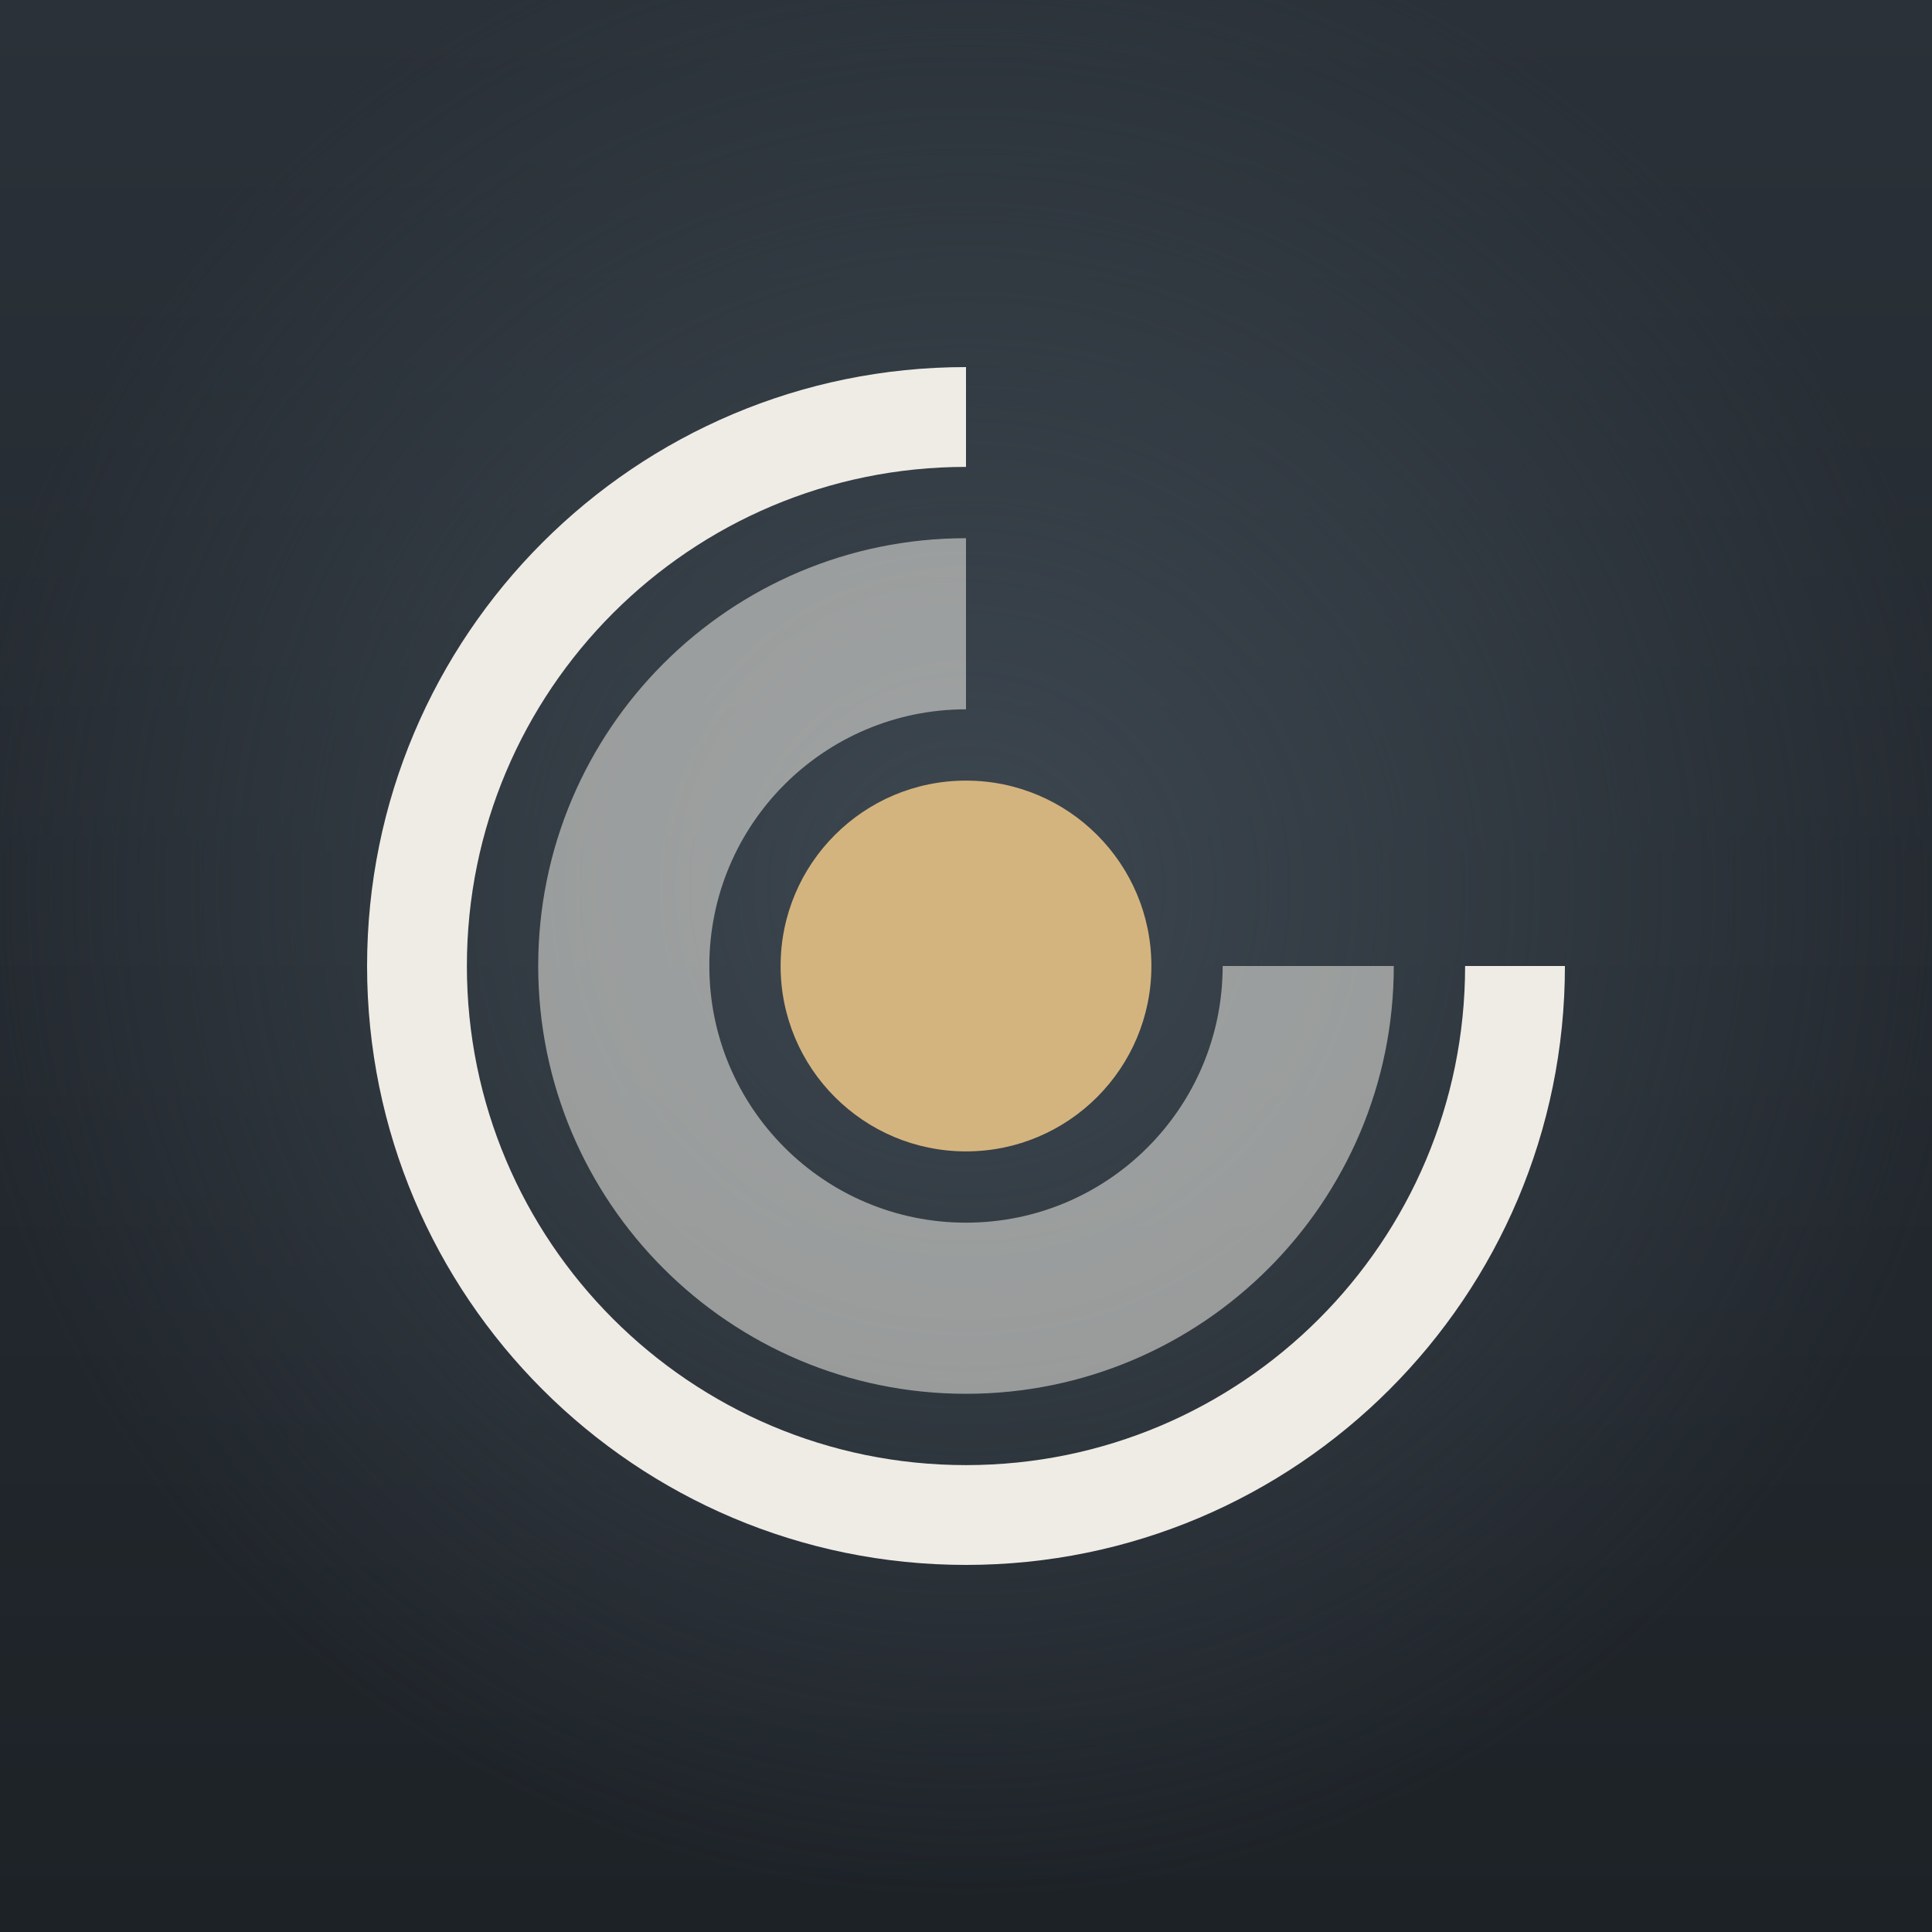
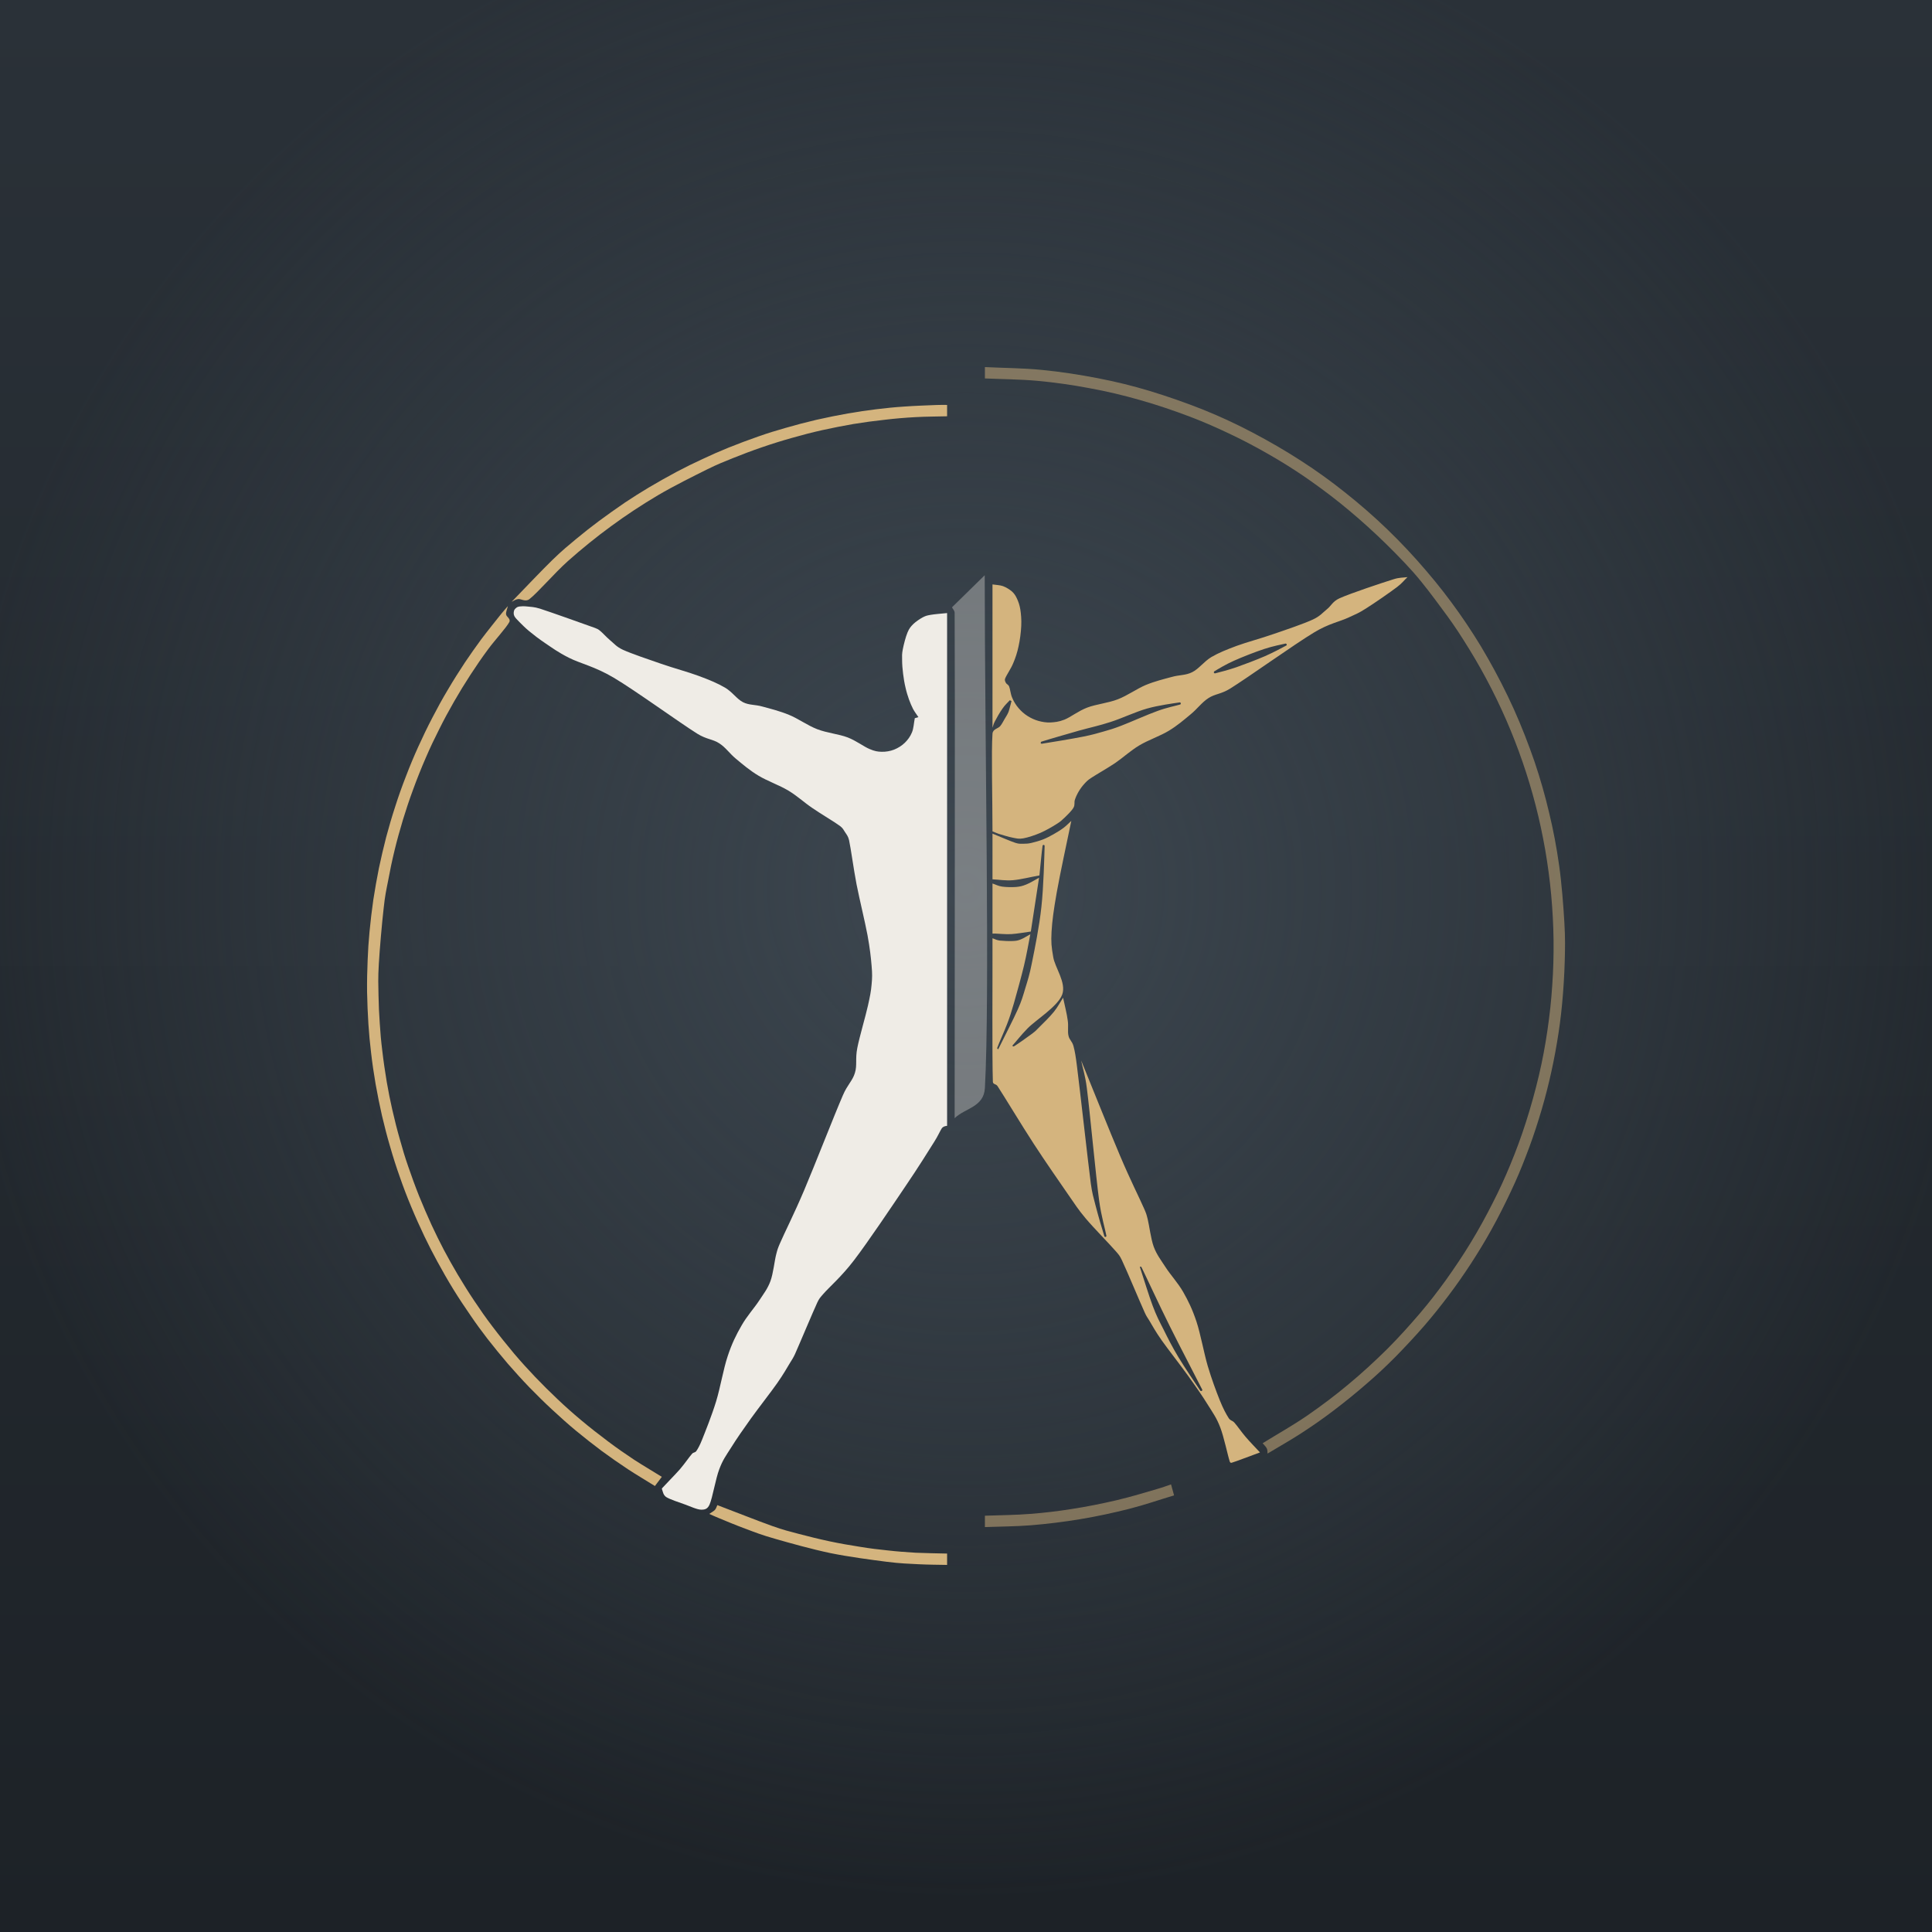
<svg xmlns="http://www.w3.org/2000/svg" viewBox="0 0 512 512" width="512" height="512">
  <defs>
    <linearGradient id="bg" x1="0" y1="0" x2="0" y2="1">
      <stop offset="0" stop-color="#2a3138" />
      <stop offset="1" stop-color="#1d2227" />
    </linearGradient>
    <radialGradient id="spot" cx=".5" cy=".46" r=".52">
      <stop offset="0" stop-color="#3d4750" />
      <stop offset=".55" stop-color="#3d4750" stop-opacity=".5" />
      <stop offset="1" stop-color="#3d4750" stop-opacity="0" />
    </radialGradient>
  </defs>
  <path d="M0 0H512V512H0Z" fill="url(#bg)" />
  <path d="M0 0H512V512H0Z" fill="url(#spot)" />
-   <path fill="#efece6" d="M414.72 256A158.72 158.72 0 1 1 256 97.28L256 123.73A132.27 132.27 0 1 0 388.27 256Z" />
-   <path fill="#efece6" fill-opacity="0.55" d="M369.37 256A113.37 113.37 0 1 1 256 142.63L256 187.98A68.02 68.02 0 1 0 324.02 256Z" />
-   <circle cx="256" cy="256" r="49.13" fill="#d4b47e" />
+   <path fill="#d4b47e" d="M264.65 220.97C265.55 221.25 267.33 221.8 268.41 222C269.49 222.2 269.97 222.38 271.19 222.17C272.4 221.95 274.25 221.35 275.71 220.72C277.16 220.09 278.89 219.09 279.95 218.41C281.02 217.76 281.35 217.41 282.13 216.68C282.88 215.96 284.03 214.85 284.48 214.05C284.94 213.27 284.61 212.67 284.86 211.94C285.09 211.22 285.46 210.44 285.89 209.71C286.31 208.99 286.89 208.23 287.42 207.66C287.97 207.06 288.27 206.75 289.1 206.2C290.45 205.3 293.39 203.64 295.52 202.22C297.65 200.76 299.55 198.96 301.94 197.53C304.29 196.12 307.48 195.04 309.73 193.67C311.99 192.31 313.75 190.78 315.5 189.33C317.26 187.9 318.49 186.14 320.24 185.01C322 183.86 323.58 183.99 326.01 182.48C330.7 179.57 343.06 170.72 348.27 167.59C352.08 165.28 354.99 164.75 357.27 163.7C359.43 162.7 359.91 162.57 361.94 161.29C364.1 159.94 368.41 156.96 370.26 155.55C371.62 154.52 372.07 153.8 373 152.94C371.74 153.12 370.92 152.99 369.26 153.52C366.28 154.45 357.9 157.23 354.97 158.56C353.14 159.39 352.81 160.54 351.63 161.47C350.48 162.4 349.83 163.3 347.92 164.18C345.57 165.28 340.9 166.86 337.54 168.01C334.18 169.19 330.5 170.15 327.76 171.15C325 172.18 323 172.98 321.02 174.13C319.06 175.31 317.68 177.29 315.93 178.14C314.17 179.02 312.54 178.82 310.51 179.4C308.46 179.95 306.02 180.55 303.64 181.53C301.26 182.53 298.83 184.31 296.24 185.32C293.66 186.32 290.48 186.62 288.12 187.52C285.76 188.42 283.73 190.05 282.1 190.71C280.5 191.33 279.54 191.38 278.39 191.46C277.26 191.51 276.26 191.33 275.23 191.06C274.23 190.78 273.23 190.33 272.32 189.75C271.45 189.2 270.62 188.48 269.94 187.67C269.24 186.87 268.64 185.89 268.24 184.91C267.81 183.96 267.71 182.58 267.43 181.93C267.21 181.4 266.76 181.33 266.58 180.98C266.41 180.63 266.18 180.3 266.38 179.8C266.71 178.92 267.94 177.17 268.51 175.76C269.11 174.36 269.57 172.95 269.92 171.32C270.29 169.67 270.57 167.54 270.64 165.88C270.72 164.25 270.59 162.7 270.39 161.47C270.19 160.27 269.84 159.34 269.46 158.54C269.09 157.76 268.76 157.28 268.16 156.73C267.53 156.2 266.66 155.65 265.8 155.33C264.95 155.03 263.95 155.03 263.02 154.88L263.02 192.86C263.22 192.34 263.25 191.94 263.62 191.23C264.05 190.38 265 188.7 265.68 187.77C266.33 186.82 266.96 186.29 267.61 185.57L268.06 185.79C267.78 186.74 267.56 187.87 267.26 188.68C266.93 189.48 266.56 189.95 266.21 190.58C265.83 191.21 265.58 191.81 265.05 192.44C264.53 193.09 263.12 193.16 263.02 194.44C262.69 199.11 263.02 211.69 263.02 220.32C263.57 220.52 263.9 220.72 264.65 220.97ZM327.04 175.09C329.22 174.11 332.7 172.75 334.98 172C337.27 171.25 339.67 170.77 340.68 170.55C340.85 170.52 340.9 170.7 341 170.75C340.98 170.87 341.03 171 340.88 171.07C339.9 171.6 337.39 172.95 335.18 173.91C332.98 174.86 329.82 176.06 327.61 176.84C325.43 177.59 323 178.19 322 178.45C321.84 178.47 321.79 178.35 321.69 178.29C321.72 178.17 321.64 178.02 321.79 177.92C322.67 177.39 324.83 176.06 327.04 175.09ZM285.89 193.64C288.95 192.79 291.3 192.31 294.31 191.33C297.35 190.36 300.93 188.63 303.99 187.77C307.05 186.9 311.14 186.37 312.64 186.14C312.79 186.12 312.84 186.27 312.94 186.34C312.89 186.47 312.94 186.62 312.79 186.69C311.74 187.02 309.31 187.47 306.73 188.42C304.12 189.35 299.53 191.41 297.17 192.31C295.09 193.11 294.21 193.36 292.53 193.84C290.83 194.32 289.55 194.72 287.02 195.22C284.28 195.77 277.97 196.82 276.08 197.1C275.93 197.13 275.88 196.98 275.78 196.9C275.86 196.77 275.81 196.6 275.98 196.55C277.66 196 282.83 194.52 285.89 193.64ZM263.7 247.4C264.53 247.42 266.41 247.63 267.99 247.55C269.57 247.45 271.45 247.1 273.18 246.87L275.36 232.61C274.23 233.21 272.98 234.01 271.95 234.41C270.94 234.81 270.34 234.96 269.26 235.06C268.19 235.14 266.61 235.11 265.55 234.96C264.53 234.81 263.87 234.41 263.02 234.14L263.02 247.42C263.25 247.42 263.4 247.4 263.7 247.4ZM263.12 286.67C263.15 287.42 263.92 287.19 264.35 287.82C266.16 290.58 270.87 298.4 273.98 303.16C277.06 307.9 280.65 313.04 282.93 316.35C285.04 319.36 285.61 320.39 287.72 322.9C289.83 325.41 293.96 329.59 295.57 331.45C296.47 332.48 296.7 332.68 297.3 333.93C298.6 336.66 302.14 345.16 303.37 347.85C303.84 348.88 304.02 349.05 304.62 350.03C305.35 351.26 306.25 352.91 307.85 355.19C309.56 357.6 312.77 361.69 314.8 364.52C316.86 367.38 318.69 370.01 320.11 372.32C321.54 374.6 322.42 375.78 323.37 378.26C324.35 380.77 325.36 385.71 325.88 387.26C325.96 387.56 326.13 387.72 326.41 387.64C327.76 387.24 331.4 385.81 333.91 384.91C332.63 383.53 331.22 382.1 330.09 380.77C328.97 379.47 327.89 377.86 327.14 377.03C326.56 376.38 326.11 376.56 325.63 375.83C324.98 374.83 324.15 373.32 323.25 371.07C322.32 368.76 321.09 365.45 320.06 361.99C319.04 358.5 318.16 353.51 317.08 350.25C316 346.99 314.92 344.79 313.57 342.41C312.19 340 310.21 337.87 308.91 335.86C307.63 333.88 306.55 332.53 305.75 330.4C304.97 328.26 304.57 324.73 304.14 323.05C303.82 321.77 303.74 321.52 303.21 320.32C301.99 317.51 299.55 312.74 296.82 306.27C294.04 299.73 289.95 289.45 286.52 281.05C287.02 283.46 287.59 284.96 288.02 288.32C288.82 294.49 290.4 311.61 291.28 318.13C291.86 322.45 292.93 325.88 293.21 327.51C293.26 327.66 293.08 327.71 293.01 327.81C292.91 327.76 292.73 327.81 292.68 327.66C292.23 326.28 290.95 321.9 290.35 319.54C289.75 317.21 289.45 316.33 289.07 313.6C288.27 307.43 286.19 288.67 285.41 282.6C285.11 280.15 284.86 278.57 284.48 277.21C284.11 275.88 283.41 275.63 283.16 274.48C282.88 273.35 283.21 272.02 282.95 270.34C282.73 268.66 282.15 266.38 281.73 264.4C280.92 265.65 280.32 266.86 279.29 268.14C278.24 269.44 276.44 271.22 275.46 272.17C274.63 273.03 274.45 273.23 273.5 273.95C272.37 274.81 269.59 276.76 268.71 277.29C268.54 277.39 268.41 277.19 268.26 277.14C269.62 275.61 270.37 274.55 272.3 272.55C274.5 270.29 280.35 266.71 281.5 263.55C282.63 260.41 279.57 256.43 279.12 253.64C278.64 250.88 278.52 249.78 278.67 246.92C278.84 244.06 279.22 241.21 280.05 236.49C280.92 231.6 282.6 223.85 283.91 217.54C283.21 218.16 282.63 218.81 281.85 219.39C281.07 219.99 280.12 220.55 279.22 221.07C278.32 221.57 277.41 222.07 276.44 222.45C275.46 222.83 274.2 223.18 273.35 223.38C272.5 223.58 271.97 223.6 271.27 223.6C270.57 223.6 270.07 223.68 269.14 223.38C267.76 222.93 265.05 221.75 263.02 220.92L263.02 233.03C264.83 233.11 266.38 233.43 268.46 233.26C270.52 233.08 273.13 232.41 275.46 232C275.73 229.37 276.08 225.48 276.29 224.13C276.31 223.96 276.46 223.96 276.56 223.88C276.66 223.96 276.86 223.98 276.84 224.16C276.76 226.91 276.56 235.16 275.98 240.35C275.43 245.54 274.18 251.66 273.45 255.25C272.85 258.33 272.32 259.91 271.7 261.94C271.07 264 270.82 265.05 269.74 267.48C268.54 270.19 266.26 274.55 264.53 278.09C264.45 277.97 264.2 277.91 264.27 277.71C264.65 276.59 266.18 273.28 266.91 271.32C267.66 269.36 267.96 268.39 268.69 265.9C269.41 263.35 270.64 258.96 271.37 255.9C272.1 252.84 272.5 250.36 273.05 247.58C272.2 248.03 271.3 248.65 270.52 248.95C269.77 249.26 269.36 249.33 268.44 249.38C267.48 249.43 265.83 249.36 264.93 249.26C264.02 249.13 263.65 248.85 263.02 248.65C263.05 261.32 262.9 280.12 263.12 286.67ZM302.06 335.71C302.21 335.74 302.39 335.61 302.49 335.79C303.79 338.42 307.3 346.04 310.01 351.46C312.69 356.87 317.18 365.42 318.61 368.28C318.69 368.43 318.51 368.51 318.49 368.63C318.36 368.61 318.21 368.68 318.11 368.56C317.08 367.05 313.92 362.36 312.29 359.66C310.66 356.95 309.48 354.62 308.36 352.34C307.2 350.08 306.52 348.82 305.47 346.04C304.44 343.28 303.19 339.15 302.06 335.71Z" />
+   <path fill="#efece6" fill-opacity="0.34" d="M260.96 152.44L252.29 160.94C252.51 161.47 252.99 161.72 252.99 162.47C253.12 185.04 252.99 251.71 252.99 296.34C255.67 293.66 260.74 293.46 261.01 288.32C262.34 264.32 260.99 197.73 260.96 152.44Z" />
+   <path fill="#efece6" d="M175.49 394.36C175.36 394.54 175.39 394.64 175.49 394.84C175.66 395.24 175.74 396.19 176.56 396.74C177.57 397.37 179.85 398.1 181.38 398.65C182.93 399.2 184.74 400.08 185.84 400.08C186.97 400.1 187.57 399.78 188.05 398.7C188.83 396.92 189.65 391.88 190.61 389.37C191.56 386.84 192.36 385.83 193.77 383.6C195.17 381.35 197 378.71 199.03 375.88C201.09 373.02 204.3 368.93 206 366.5C207.63 364.17 208.56 362.49 209.34 361.21C209.99 360.13 210.16 359.96 210.69 358.83C211.89 356.15 215.38 347.8 216.61 345.14C217.13 344.06 217.34 343.89 218.14 342.96C219.74 341.1 222.98 338.37 226.34 333.96C229.97 329.22 236.37 319.69 239.9 314.45C243.46 309.21 246.02 305.07 247.63 302.51C248.58 301.01 249.1 299.78 249.53 299.1C249.73 298.78 249.93 298.68 250.16 298.55C250.41 298.43 250.71 298.4 250.99 298.35L250.99 162.47C249.51 162.62 247.65 162.75 246.57 162.95C245.62 163.12 245.32 163.2 244.54 163.6C243.79 164 242.71 164.73 242.03 165.38C241.36 166.06 240.98 166.48 240.5 167.61C240.03 168.72 239.48 170.85 239.25 172.08C239 173.31 239.05 173.93 239.07 175.01C239.07 176.09 239.18 177.34 239.33 178.55C239.48 179.77 239.7 181.13 239.98 182.26C240.23 183.38 240.55 184.41 240.88 185.34C241.23 186.29 241.58 187.12 241.98 187.9C242.41 188.68 242.91 189.33 243.39 190.05L242.43 190.33C242.18 191.58 242.13 193.01 241.68 194.09C241.23 195.19 240.55 196.1 239.78 196.85C238.97 197.63 237.97 198.25 236.94 198.66C235.92 199.06 234.74 199.26 233.66 199.23C232.56 199.21 231.8 199.08 230.4 198.48C228.89 197.85 226.91 196.3 224.63 195.42C222.33 194.54 219.14 194.24 216.56 193.24C213.98 192.24 211.52 190.43 209.11 189.45C206.7 188.45 204.1 187.8 202.07 187.25C200.03 186.67 198.55 186.92 196.9 186.09C195.25 185.24 194.09 183.38 192.14 182.23C190.16 181.08 187.95 180.15 185.14 179.12C182.31 178.07 178.55 177.07 175.21 175.91C171.88 174.76 167.34 173.23 165.08 172.2C163.35 171.4 162.72 170.52 161.7 169.69C160.69 168.84 159.66 167.66 158.99 167.14C158.46 166.71 158.31 166.66 157.68 166.41C155.03 165.46 146.05 162.25 143.07 161.29C141.56 160.82 140.56 160.82 139.66 160.72C138.78 160.62 138.2 160.67 137.72 160.72C137.25 160.79 137.02 160.89 136.77 161.12C136.52 161.32 136.27 161.57 136.2 161.95C136.12 162.3 136.07 162.8 136.32 163.28C136.55 163.75 137.02 164.18 137.67 164.86C138.33 165.51 139.08 166.31 140.23 167.26C141.36 168.19 142.76 169.29 144.52 170.47C146.28 171.65 147.78 172.8 150.76 174.31C153.77 175.84 157.56 176.59 162.65 179.6C168.32 182.96 180.13 191.53 184.79 194.44C187.25 195.97 188.93 195.87 190.63 197C192.34 198.1 193.31 199.66 195.04 201.09C196.77 202.52 198.68 204.17 200.99 205.55C203.29 206.95 206.53 208.08 208.91 209.51C211.27 210.92 212.95 212.55 215.23 214.1C217.51 215.68 221.15 217.81 222.6 218.89C223.38 219.47 223.55 219.92 223.96 220.55C224.36 221.17 224.76 221.6 225.01 222.65C225.51 224.96 226.19 230.15 226.99 234.34C227.82 238.52 229.22 244.22 229.9 247.83C230.55 251.41 230.8 253.72 230.98 255.9C231.18 258.11 231.15 259.18 230.98 260.94C230.83 262.72 230.57 264 230.02 266.48C229.4 269.29 227.77 274.76 227.19 277.74C226.61 280.7 227.21 282.23 226.56 284.33C225.94 286.42 224.58 287.44 223.38 290.25C221.12 295.44 215.88 308.91 213.1 315.45C210.36 321.9 207.93 326.63 206.7 329.49C206.13 330.82 206.03 331.1 205.68 332.5C205.25 334.18 204.92 337.49 204.17 339.52C203.42 341.53 202.47 342.71 201.19 344.66C199.91 346.62 197.88 348.85 196.5 351.31C195.09 353.76 193.94 356.07 192.84 359.41C191.71 362.77 190.91 367.66 189.78 371.37C188.65 375.08 186.9 379.42 186.02 381.62C185.47 383 184.96 383.93 184.54 384.53C184.19 385.03 183.81 384.81 183.41 385.26C182.68 386.06 181.5 387.84 180.18 389.37C178.87 390.87 176.29 393.46 175.49 394.36Z" />
+   <path fill="#d4b47e" fill-opacity="0.5" d="M414.57 244.39C414.32 240.15 413.87 234.19 413.19 229.37C412.51 224.56 411.66 220.04 410.56 215.48C409.48 210.89 408.23 206.48 406.67 201.86C405.09 197.28 403.21 192.41 401.15 187.85C399.07 183.26 396.69 178.62 394.28 174.41C391.88 170.17 389.4 166.33 386.69 162.47C383.98 158.64 381.17 155 378.01 151.32C374.85 147.6 371.29 143.79 367.68 140.31C364.07 136.82 360.13 133.41 356.32 130.4C352.51 127.37 348.93 124.79 344.84 122.15C340.75 119.5 336.11 116.81 331.8 114.56C327.49 112.3 323.47 110.44 318.96 108.61C314.45 106.81 309.38 105.03 304.72 103.62C300.08 102.22 295.77 101.17 291 100.24C286.21 99.31 281.07 98.51 276.08 98.03C271.09 97.53 266.03 97.53 261.01 97.28L261.01 100.29C265.63 100.49 270.27 100.51 274.86 100.92C279.47 101.34 284.06 101.99 288.6 102.85C293.13 103.67 297.65 104.73 302.09 106.01C306.55 107.26 311.21 108.86 315.25 110.39C319.29 111.92 322.8 113.5 326.28 115.16C329.74 116.81 332.9 118.49 336.09 120.32C339.3 122.15 342.33 124.03 345.52 126.19C348.67 128.37 351.93 130.73 355.17 133.34C358.4 135.94 361.69 138.8 364.92 141.84C368.16 144.9 371.67 148.43 374.53 151.64C377.38 154.88 379.84 158.24 382.05 161.22C384.28 164.2 385.86 166.46 387.84 169.59C389.82 172.7 392.03 176.41 393.91 179.95C395.81 183.49 397.54 187.1 399.15 190.76C400.75 194.44 402.21 198.18 403.51 201.96C404.82 205.75 405.97 209.59 406.97 213.47C407.98 217.36 408.8 221.27 409.5 225.23C410.18 229.17 410.71 233.16 411.08 237.14C411.44 241.13 411.66 245.14 411.71 249.13C411.76 253.14 411.64 257.15 411.36 261.14C411.11 265.15 410.66 269.14 410.08 273.1C409.5 277.06 408.8 280.85 407.85 284.91C406.9 288.95 405.67 293.41 404.39 297.37C403.14 301.33 401.71 305.1 400.25 308.66C398.77 312.22 397.37 315.3 395.61 318.74C393.88 322.17 391.88 325.83 389.8 329.24C387.72 332.68 385.38 336.14 383.15 339.27C380.89 342.38 378.91 344.96 376.33 348C373.72 351.06 370.74 354.39 367.58 357.55C364.4 360.68 360.89 363.94 357.33 366.88C353.79 369.84 350.05 372.65 346.27 375.25C342.48 377.84 338.49 380.07 334.61 382.47C334.98 382.93 335.51 383.4 335.71 383.85C335.94 384.3 335.86 384.76 335.91 385.21C338.9 383.4 341.93 381.72 344.84 379.82C347.75 377.94 350.45 376.06 353.34 373.87C356.22 371.69 359.41 369.11 362.11 366.75C364.85 364.4 367.15 362.24 369.71 359.68C372.24 357.1 375.03 354.12 377.41 351.38C379.77 348.65 381.82 346.07 383.9 343.31C385.98 340.55 387.97 337.69 389.85 334.81C391.73 331.9 393.46 329.09 395.21 325.93C396.97 322.77 398.82 319.11 400.35 315.85C401.91 312.57 403.19 309.53 404.41 306.3C405.67 303.09 406.8 299.8 407.82 296.49C408.85 293.21 409.76 289.85 410.56 286.49C411.36 283.13 412.04 279.75 412.61 276.34C413.19 272.93 413.64 269.64 413.97 266.05C414.32 262.44 414.57 258.36 414.67 254.75C414.77 251.14 414.82 248.63 414.57 244.39ZM306.52 394.64C304.12 395.34 299.58 396.72 295.84 397.59C292.08 398.47 287.84 399.32 284.03 399.9C280.25 400.5 276.86 400.9 273.03 401.2C269.19 401.51 265.03 401.53 261.01 401.68L261.01 404.69C265.1 404.54 269.04 404.54 273.25 404.21C277.49 403.86 282.03 403.31 286.36 402.58C290.7 401.86 295.14 400.9 299.28 399.85C303.42 398.8 307.18 397.47 311.14 396.29L310.34 393.38C309.06 393.81 308.28 394.13 306.52 394.64Z" />
+   <path fill="#d4b47e" d="M248.15 107.33C246.27 107.41 242.33 107.54 239.68 107.74C237.02 107.91 234.66 108.16 232.18 108.46C229.67 108.76 227.34 109.12 224.71 109.57C222.07 110.04 219.14 110.62 216.38 111.25C213.62 111.9 210.74 112.65 208.18 113.4C205.6 114.13 203.49 114.78 200.99 115.66C198.45 116.54 195.52 117.64 193.04 118.64C190.56 119.65 188.4 120.6 186.12 121.68C183.84 122.73 181.73 123.76 179.37 125.01C176.99 126.27 174.26 127.82 171.98 129.17C169.67 130.55 167.81 131.73 165.58 133.21C163.38 134.72 160.82 136.52 158.66 138.13C156.53 139.73 154.8 141.08 152.74 142.79C150.69 144.52 149.13 145.72 146.38 148.41C143.52 151.19 139.18 155.78 135.59 159.49C136.17 159.24 136.52 158.86 137.3 158.76C138.08 158.64 139.2 159.59 140.28 158.79C142.46 157.11 146.85 151.97 150.46 148.73C154.07 145.52 157.98 142.34 161.97 139.43C165.93 136.52 170.07 133.79 174.31 131.28C178.55 128.77 184.09 126.04 187.4 124.39C190.41 122.91 191.73 122.43 194.17 121.43C196.6 120.45 199.33 119.42 201.96 118.52C204.57 117.62 207.23 116.79 209.91 116.04C212.57 115.28 215.25 114.58 217.96 113.98C220.67 113.38 223.4 112.85 226.14 112.37C228.87 111.92 231.63 111.55 234.39 111.25C237.12 110.92 239.9 110.69 242.66 110.54C245.44 110.39 248.2 110.39 250.99 110.32L250.99 107.31C250.03 107.31 249.43 107.28 248.15 107.33ZM132.76 162.77C131.58 164.25 129.12 167.31 127.52 169.44C125.94 171.6 124.66 173.41 123.18 175.61C121.7 177.84 120.1 180.38 118.67 182.81C117.21 185.24 115.86 187.72 114.56 190.23C113.25 192.74 112.02 195.3 110.85 197.88C109.69 200.44 108.59 203.07 107.59 205.7C106.56 208.33 105.6 211.02 104.75 213.7C103.87 216.38 103.07 219.12 102.34 221.85C101.64 224.58 100.99 227.34 100.41 230.1C99.86 232.88 99.36 235.66 98.93 238.47C98.53 241.26 98.18 244.24 97.93 246.9C97.68 249.56 97.53 251.74 97.43 254.42C97.31 257.08 97.25 260.06 97.28 262.9C97.33 265.73 97.46 268.71 97.63 271.37C97.81 274.05 98.01 276.23 98.33 278.89C98.63 281.55 99.06 284.51 99.54 287.29C100.04 290.08 100.59 292.86 101.22 295.62C101.87 298.38 102.57 301.11 103.37 303.82C104.15 306.55 105 309.23 105.96 311.92C106.88 314.57 107.89 317.23 108.99 319.84C110.07 322.45 111.3 325.18 112.45 327.59C113.6 329.99 114.61 331.95 115.89 334.31C117.16 336.64 118.64 339.25 120.12 341.65C121.6 344.06 123.26 346.54 124.79 348.75C126.29 350.96 127.59 352.71 129.22 354.84C130.88 356.95 132.76 359.28 134.59 361.41C136.45 363.54 138.35 365.65 140.31 367.68C142.29 369.71 144.29 371.69 146.38 373.62C148.46 375.55 150.56 377.43 152.74 379.24C154.93 381.05 157.16 382.78 159.41 384.48C161.7 386.16 164.03 387.79 166.38 389.34C168.74 390.9 171.17 392.3 173.56 393.81L175.39 391.38C172.93 389.85 170.4 388.37 168.04 386.84C165.68 385.28 163.55 383.8 161.22 382.05C158.86 380.29 156.2 378.21 153.97 376.33C151.72 374.45 149.76 372.7 147.75 370.79C145.72 368.88 143.77 366.93 141.84 364.92C139.93 362.92 138.18 360.99 136.27 358.75C134.39 356.5 132.26 353.86 130.5 351.53C128.72 349.2 127.22 347.04 125.69 344.74C124.13 342.43 122.6 339.95 121.25 337.69C119.92 335.44 118.79 333.4 117.64 331.25C116.51 329.07 115.46 326.99 114.36 324.6C113.28 322.22 112.1 319.54 111.07 316.98C110.04 314.4 109.04 311.64 108.19 309.16C107.33 306.68 106.71 304.62 106.01 302.09C105.28 299.58 104.53 296.6 103.95 294.04C103.37 291.48 102.95 289.35 102.5 286.77C102.07 284.21 101.62 281.15 101.32 278.54C100.99 275.93 100.79 273.63 100.64 271.17C100.46 268.71 100.36 266.41 100.31 263.8C100.26 261.17 100.16 259.23 100.39 255.47C100.61 251.64 101.24 244.42 101.67 240.73C102.02 237.39 102.34 236.02 102.85 233.43C103.32 230.85 103.92 227.99 104.58 225.28C105.23 222.6 105.98 219.92 106.78 217.26C107.59 214.63 108.41 212.12 109.42 209.39C110.42 206.63 111.67 203.47 112.85 200.79C114 198.1 115.13 195.75 116.39 193.26C117.62 190.78 118.94 188.35 120.32 185.94C121.7 183.54 123.16 181.15 124.66 178.85C126.19 176.51 127.67 174.31 129.4 172C131.11 169.67 134.16 166.38 134.97 164.86C135.42 163.95 134.19 163.5 134.11 162.8C134.06 162.07 134.44 161.34 134.59 160.62C133.99 161.34 133.56 161.77 132.76 162.77ZM190.43 402.28C192.01 402.94 194.92 404.16 197.43 405.09C199.93 406.02 201.76 406.77 205.48 407.82C209.24 408.9 215.15 410.56 220.07 411.59C224.98 412.59 231.08 413.39 234.99 413.89C238.8 414.37 240.78 414.39 243.44 414.54C246.12 414.67 248.48 414.67 250.99 414.72L250.99 411.71C248.2 411.64 245.29 411.61 242.66 411.49C240.05 411.33 237.75 411.16 235.29 410.88C232.83 410.63 230.55 410.36 227.97 409.93C225.38 409.53 222.48 409.03 219.77 408.45C217.06 407.87 214.23 407.17 211.69 406.5C209.16 405.82 207.76 405.52 204.6 404.39C200.99 403.11 194.94 400.7 190.1 398.87C189.9 399.3 189.8 399.75 189.45 400.15C189.08 400.53 188.45 400.85 187.95 401.2C188.78 401.56 189.3 401.83 190.43 402.28Z" />
</svg>
